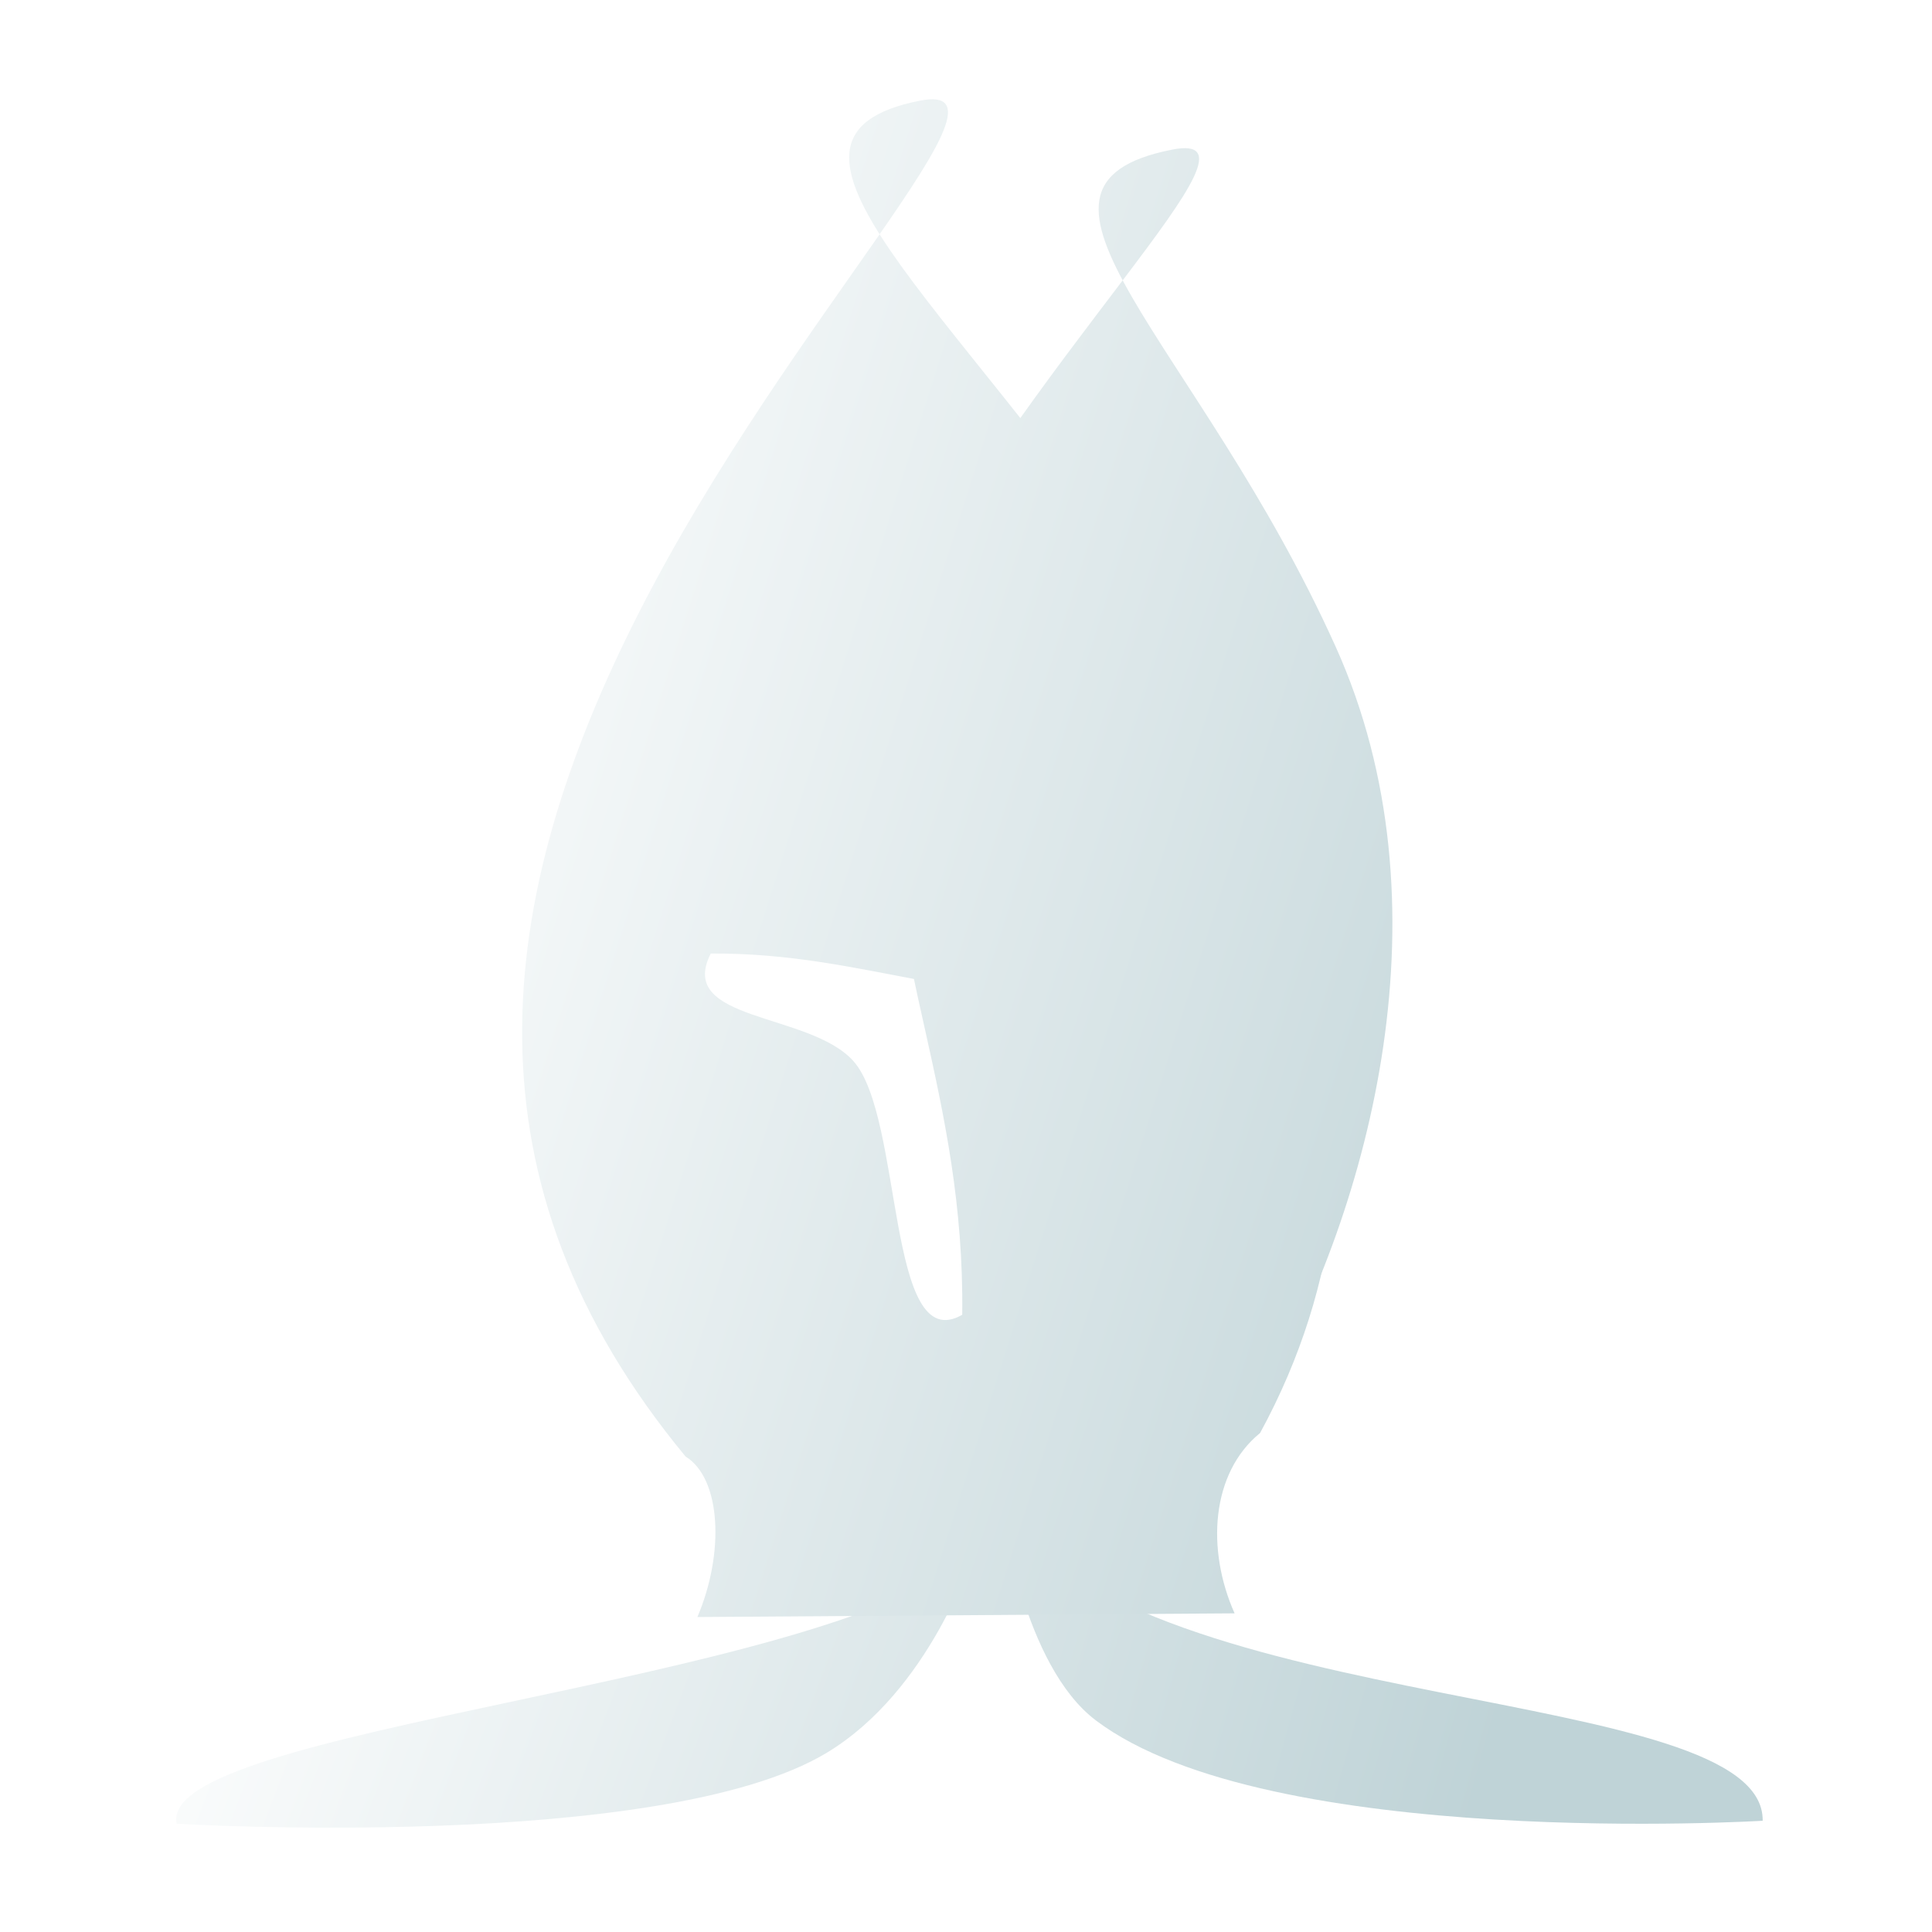
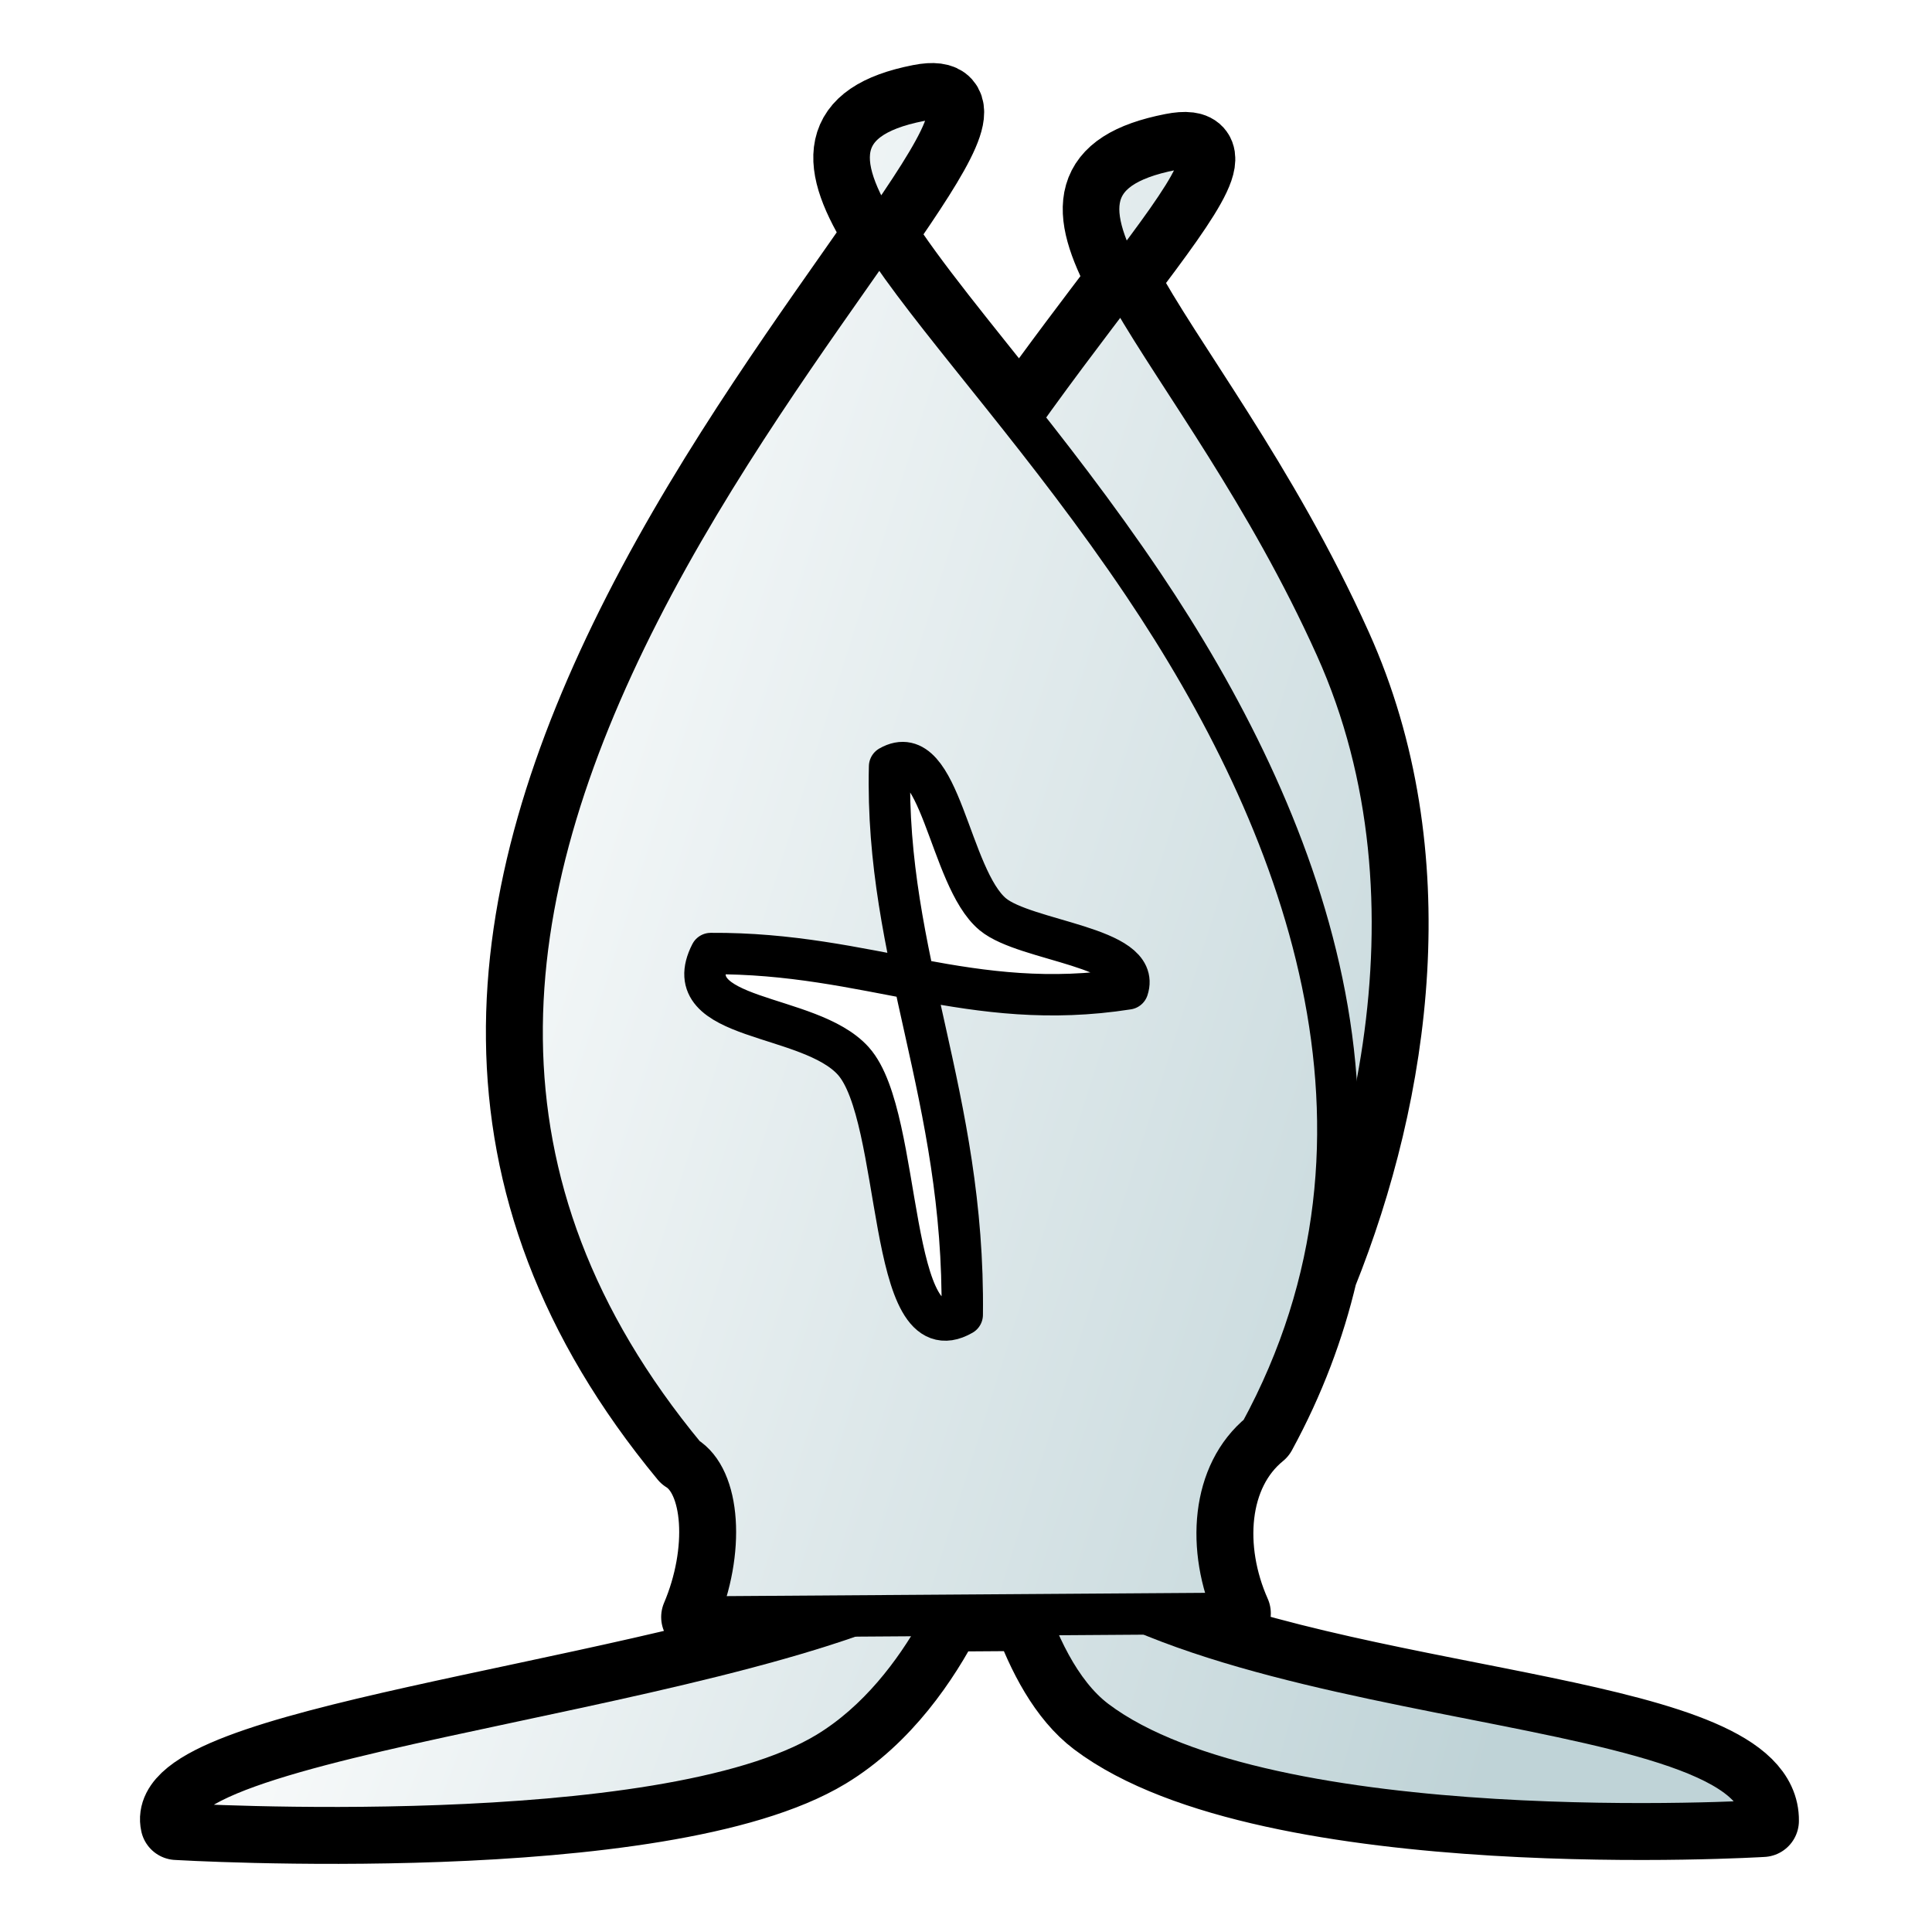
<svg xmlns="http://www.w3.org/2000/svg" xmlns:xlink="http://www.w3.org/1999/xlink" id="bishop" width="700pt" height="700pt" version="1.0" viewBox="0 0 933.333 933.333">
+   <style id="style-base">.base{fill-opacity:1;fill-rule:evenodd;stroke-miterlimit:4;stroke-dasharray:none;stroke-linecap:round;stroke-linejoin:round;stroke-opacity:1}.stroke-medium{stroke-width:20}.stroke-color{stroke:#000}</style>
  <defs id="defs36222">
    <linearGradient id="fillGradient">
      <stop id="stop0" offset="0" style="stop-color:white;stop-opacity:1" />
      <stop id="stop1" offset="1" style="stop-color:#bfd3d7;stop-opacity:1" />
    </linearGradient>
    <linearGradient xlink:href="#fillGradient" id="hat-back-gradient" x1="130.983" x2="720.017" y1="444.835" y2="623.168" gradientTransform="matrix(1.14026 0 0 1.09269 -36.623 -49.028)" gradientUnits="userSpaceOnUse" />
    <linearGradient xlink:href="#fillGradient" id="right-shoulder-gradient" x1="130.983" x2="720.017" y1="444.835" y2="623.168" gradientTransform="scale(1.08391) rotate(-1.265 -177.406 837.59)" gradientUnits="userSpaceOnUse" />
    <linearGradient xlink:href="#fillGradient" id="left-shoulder-gradient" x1="130.983" x2="720.017" y1="444.835" y2="623.168" gradientTransform="scale(1.08391) rotate(3.857 339.41 930.117)" gradientUnits="userSpaceOnUse" />
    <linearGradient xlink:href="#fillGradient" id="hat-front-gradient" x1="130.983" x2="720.017" y1="444.835" y2="623.168" gradientTransform="matrix(1.14026 0 0 1.09269 -36.623 -49.028)" gradientUnits="userSpaceOnUse" />
  </defs>
  <path id="boundary" d="M448.98 48c-1.336.083-2.83.288-4.49.613-41.9 8.217-41.13 30.064-19.472 64.426C453.686 71.737 468.722 46.767 448.98 48zm-23.962 65.04c-31.48 45.351-79.414 110.415-116.174 182.55-71.074 139.47-87.286 275.445 22.355 408.049 17.093 10.535 18.975 46.403 5.705 77.535l74.502-.512C293.255 822.167 76.736 842.687 85.38 881.047c0 0 234.234 13.973 314.129-34.361 28.104-17.003 46.841-45.08 57.846-66.34l39.511-.272c6.969 19.36 17.384 39.603 32.565 51.063 83.454 62.996 322.11 48.457 322.11 48.457.759-52.555-184.063-52.925-296.942-99.916l41.822-.287c-13.724-30.812-11.436-67.76 12.318-87.123 13.904-25.51 23.452-51.18 29.48-76.776 35.416-88.175 52.293-202.543 7.083-302.947-35.766-79.43-81.727-137.527-102.858-177.219-14.312 18.904-31.601 41.544-49.511 66.725-28.129-35.541-52.968-65.296-67.914-89.012zm117.425 22.286C575.5 91.664 592.86 67.063 566.311 72.27c-41.908 8.218-42.1 28.81-23.868 63.056z" class="base stroke-color" style="fill:none;stroke-width:35" />
  <path id="left-shoulder" d="M469.75 751.538c-75.953 62.86-394.82 83.129-384.37 129.51 0 0 234.232 13.973 314.127-34.362 49.838-30.15 70.243-95.148 70.243-95.148z" class="base stroke-color stroke-medium" style="fill:url(#left-shoulder-gradient)" />
  <path id="right-shoulder" d="M484.462 730.28c71.103 99.976 368.04 82.74 367.078 149.313 0 0-238.657 14.54-322.111-48.457-35.314-26.657-44.967-100.857-44.967-100.857z" class="base stroke-color stroke-medium" style="fill:url(#right-shoulder-gradient)" />
  <path id="hat-back" d="M566.31 72.27c53.134-10.42-69.586 98.53-142.088 240.803C635.197 333.98 576.496 606.13 610.414 673.437c51.72-90.89 90.848-236.611 34.888-360.892C578.678 164.583 475.829 90.015 566.31 72.27Z" class="base stroke-color stroke-medium" style="fill:url(#hat-back-gradient)" />
  <path id="hat-front" d="M444.49 48.612c53.134-10.42-63.143 104.704-135.645 246.978-71.075 139.47-87.287 275.445 22.354 408.049 17.093 10.535 18.975 46.403 5.705 77.535l259.516-1.783c-13.724-30.811-11.436-67.76 12.318-87.123 79.669-146.173 19.124-297.647-56.407-409.937C461.223 146.883 354.008 66.357 444.49 48.612Zm-14.743 321.674c-2.298 92.247 36.384 158.976 35.102 264.869-36.755 21.147-28.274-95.53-52.625-122.605-21.334-23.72-85.797-18.798-68.856-51.905 76.571-.497 125.42 28.967 201.45 17.075 6.755-20.32-49.367-22.89-65.196-36.026-21.285-17.665-25.342-85.432-49.875-71.408z" class="base stroke-color stroke-medium" style="fill:url(#hat-front-gradient)" />
</svg>
